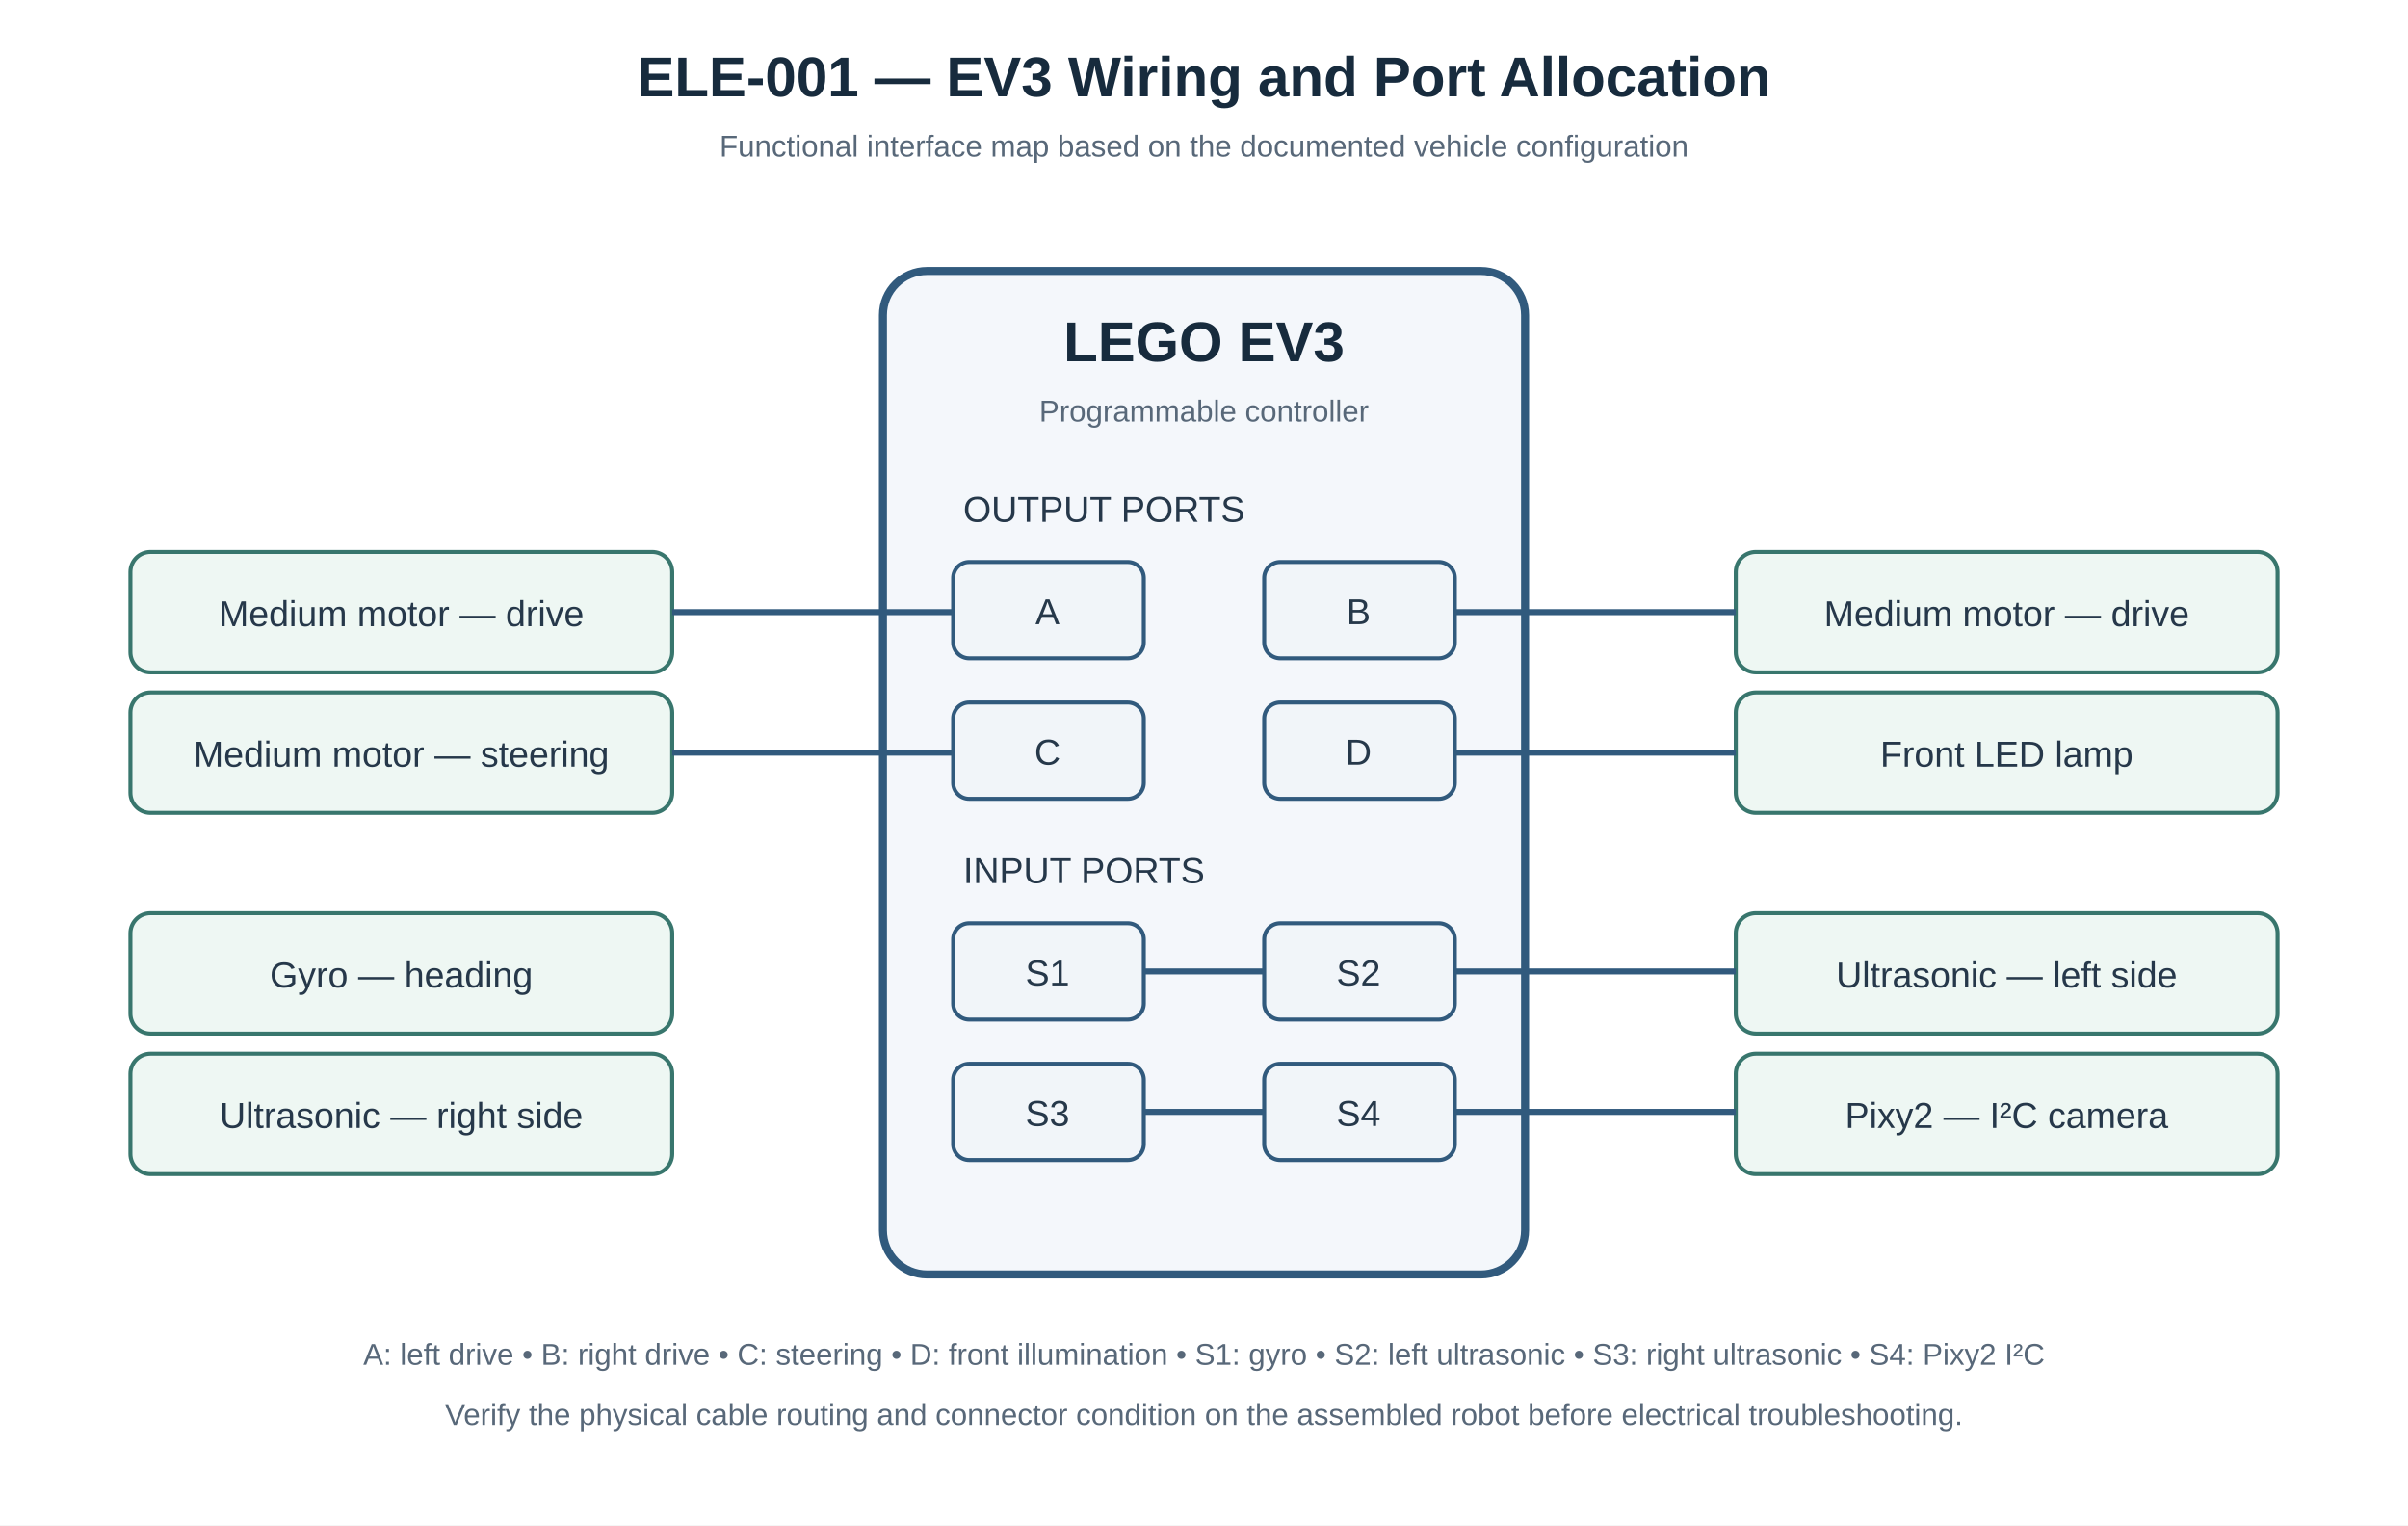
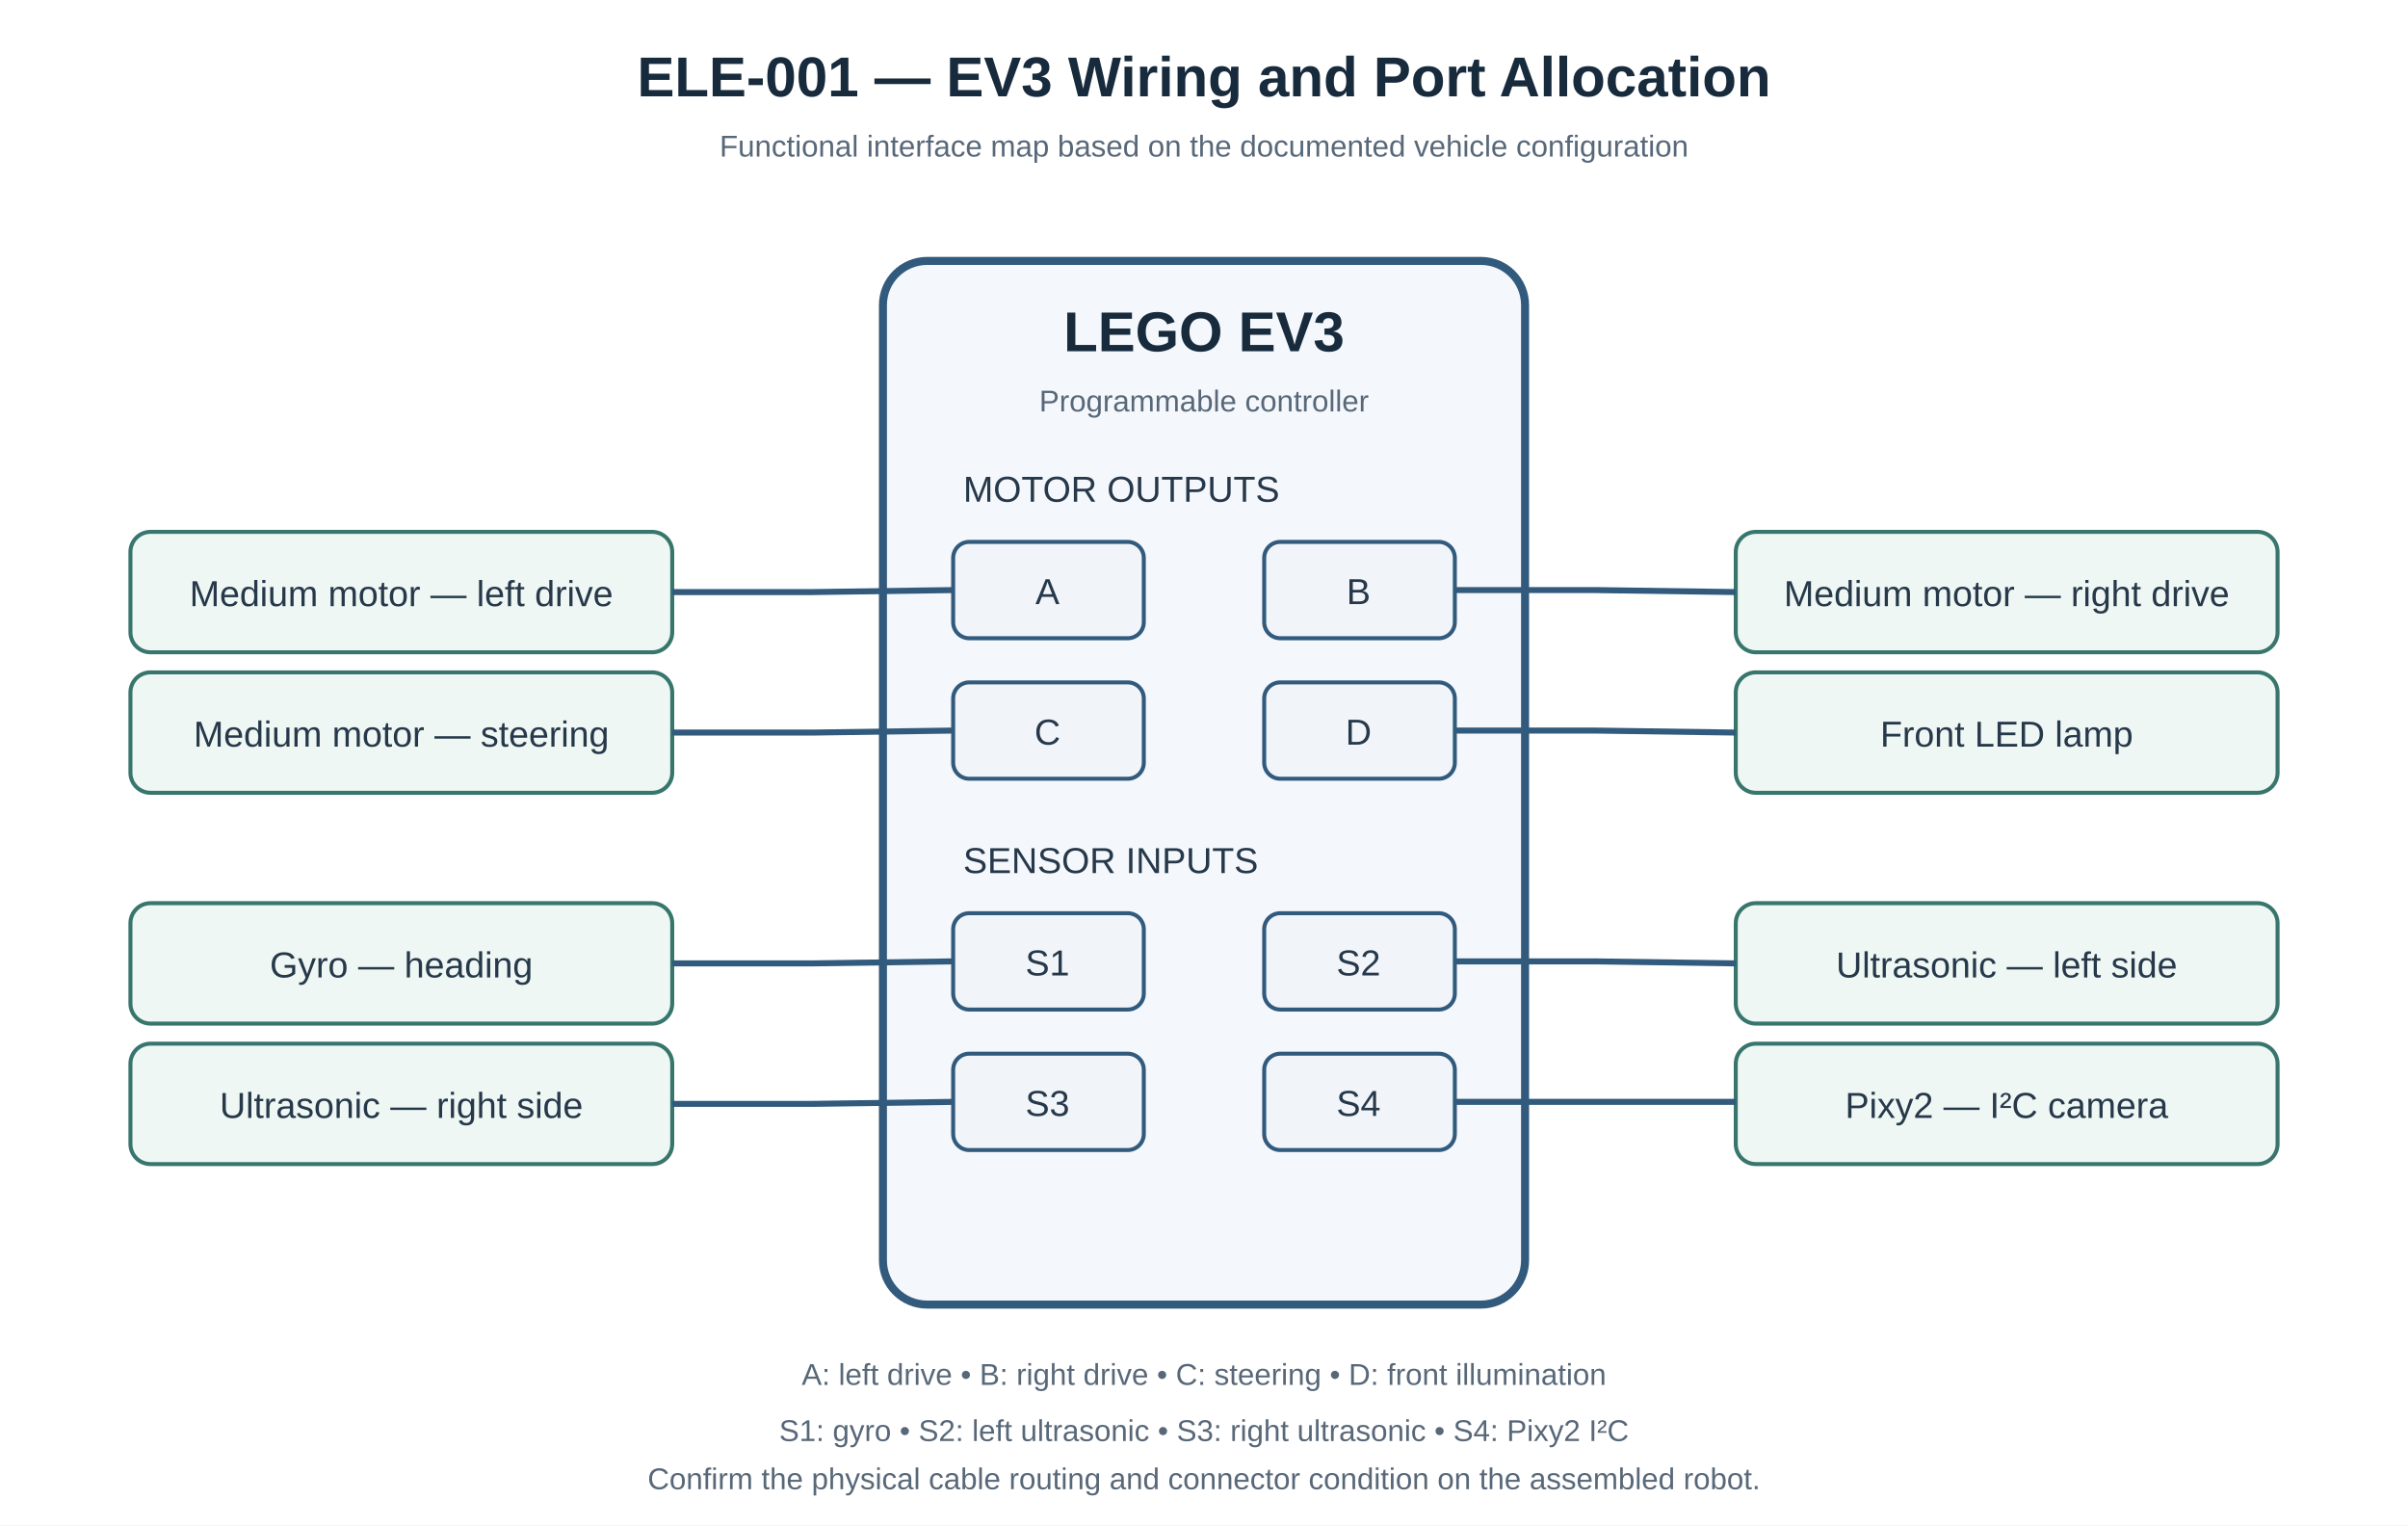
<svg xmlns="http://www.w3.org/2000/svg" width="1200" height="760" viewBox="0 0 1200 760">
  <defs>
    <style>.title{font:700 28px Arial;fill:#172b3d}.label{font:18px Arial;fill:#26384a}.small{font:15px Arial;fill:#586879}.port{fill:#f1f5f9;stroke:#315a7d;stroke-width:2}.device{fill:#eef7f3;stroke:#38766d;stroke-width:2}.line{stroke:#315a7d;stroke-width:3;fill:none}</style>
  </defs>
  <rect width="1200" height="760" fill="#fff" />
  <text x="600" y="48" text-anchor="middle" class="title">ELE-001 — EV3 Wiring and Port Allocation</text>
  <text x="600" y="78" text-anchor="middle" class="small">Functional interface map based on the documented vehicle configuration</text>
-   <rect x="440" y="135" width="320" height="500" rx="22" fill="#f4f7fb" stroke="#315a7d" stroke-width="4" />
-   <text x="600" y="180" text-anchor="middle" class="title">LEGO EV3</text>
-   <text x="600" y="210" text-anchor="middle" class="small">Programmable controller</text>
-   <text x="480" y="260" class="label">OUTPUT PORTS</text>
- {["A","B","C","D"].map((p,i)=&gt;"").join("")}
- <rect x="475" y="280" width="95" height="48" rx="8" class="port" />
-   <text x="522" y="311" text-anchor="middle" class="label">A</text>
-   <rect x="630" y="280" width="95" height="48" rx="8" class="port" />
-   <text x="677" y="311" text-anchor="middle" class="label">B</text>
-   <rect x="475" y="350" width="95" height="48" rx="8" class="port" />
-   <text x="522" y="381" text-anchor="middle" class="label">C</text>
-   <rect x="630" y="350" width="95" height="48" rx="8" class="port" />
-   <text x="677" y="381" text-anchor="middle" class="label">D</text>
-   <text x="480" y="440" class="label">INPUT PORTS</text>
- {["1","2","3","4"].map((p,i)=&gt;"").join("")}
- <rect x="475" y="460" width="95" height="48" rx="8" class="port" />
-   <text x="522" y="491" text-anchor="middle" class="label">S1</text>
-   <rect x="630" y="460" width="95" height="48" rx="8" class="port" />
-   <text x="677" y="491" text-anchor="middle" class="label">S2</text>
-   <rect x="475" y="530" width="95" height="48" rx="8" class="port" />
-   <text x="522" y="561" text-anchor="middle" class="label">S3</text>
-   <rect x="630" y="530" width="95" height="48" rx="8" class="port" />
-   <text x="677" y="561" text-anchor="middle" class="label">S4</text>
-   <rect x="65" y="275" width="270" height="60" rx="10" class="device" />
-   <text x="200" y="312" text-anchor="middle" class="label">Medium motor — drive</text>
-   <rect x="65" y="345" width="270" height="60" rx="10" class="device" />
-   <text x="200" y="382" text-anchor="middle" class="label">Medium motor — steering</text>
-   <rect x="65" y="455" width="270" height="60" rx="10" class="device" />
-   <text x="200" y="492" text-anchor="middle" class="label">Gyro — heading</text>
-   <rect x="65" y="525" width="270" height="60" rx="10" class="device" />
-   <text x="200" y="562" text-anchor="middle" class="label">Ultrasonic — right side</text>
-   <rect x="865" y="275" width="270" height="60" rx="10" class="device" />
-   <text x="1000" y="312" text-anchor="middle" class="label">Medium motor — drive</text>
-   <rect x="865" y="345" width="270" height="60" rx="10" class="device" />
-   <text x="1000" y="382" text-anchor="middle" class="label">Front LED lamp</text>
-   <rect x="865" y="455" width="270" height="60" rx="10" class="device" />
-   <text x="1000" y="492" text-anchor="middle" class="label">Ultrasonic — left side</text>
-   <rect x="865" y="525" width="270" height="60" rx="10" class="device" />
-   <text x="1000" y="562" text-anchor="middle" class="label">Pixy2 — I²C camera</text>
-   <path d="M335 305 H430 L475 305 M335 375 H430 L475 375 M570 484 H630 M570 554 H630" class="line" />
-   <path d="M725 305 H820 L865 305 M725 375 H820 L865 375 M725 484 H820 L865 484 M725 554 H865" class="line" />
-   <text x="600" y="680" text-anchor="middle" class="small">A: left drive • B: right drive • C: steering • D: front illumination • S1: gyro • S2: left ultrasonic • S3: right ultrasonic • S4: Pixy2 I²C</text>
-   <text x="600" y="710" text-anchor="middle" class="small">Verify the physical cable routing and connector condition on the assembled robot before electrical troubleshooting.</text>
+   <rect x="440" y="130" width="320" height="520" rx="22" fill="#f4f7fb" stroke="#315a7d" stroke-width="4" />
+   <text x="600" y="175" text-anchor="middle" class="title">LEGO EV3</text>
+   <text x="600" y="205" text-anchor="middle" class="small">Programmable controller</text>
+   <text x="480" y="250" class="label">MOTOR OUTPUTS</text>
+   <rect x="475" y="270" width="95" height="48" rx="8" class="port" />
+   <text x="522" y="301" text-anchor="middle" class="label">A</text>
+   <rect x="630" y="270" width="95" height="48" rx="8" class="port" />
+   <text x="677" y="301" text-anchor="middle" class="label">B</text>
+   <rect x="475" y="340" width="95" height="48" rx="8" class="port" />
+   <text x="522" y="371" text-anchor="middle" class="label">C</text>
+   <rect x="630" y="340" width="95" height="48" rx="8" class="port" />
+   <text x="677" y="371" text-anchor="middle" class="label">D</text>
+   <text x="480" y="435" class="label">SENSOR INPUTS</text>
+   <rect x="475" y="455" width="95" height="48" rx="8" class="port" />
+   <text x="522" y="486" text-anchor="middle" class="label">S1</text>
+   <rect x="630" y="455" width="95" height="48" rx="8" class="port" />
+   <text x="677" y="486" text-anchor="middle" class="label">S2</text>
+   <rect x="475" y="525" width="95" height="48" rx="8" class="port" />
+   <text x="522" y="556" text-anchor="middle" class="label">S3</text>
+   <rect x="630" y="525" width="95" height="48" rx="8" class="port" />
+   <text x="677" y="556" text-anchor="middle" class="label">S4</text>
+   <rect x="65" y="265" width="270" height="60" rx="10" class="device" />
+   <text x="200" y="302" text-anchor="middle" class="label">Medium motor — left drive</text>
+   <rect x="865" y="265" width="270" height="60" rx="10" class="device" />
+   <text x="1000" y="302" text-anchor="middle" class="label">Medium motor — right drive</text>
+   <rect x="65" y="335" width="270" height="60" rx="10" class="device" />
+   <text x="200" y="372" text-anchor="middle" class="label">Medium motor — steering</text>
+   <rect x="865" y="335" width="270" height="60" rx="10" class="device" />
+   <text x="1000" y="372" text-anchor="middle" class="label">Front LED lamp</text>
+   <rect x="65" y="450" width="270" height="60" rx="10" class="device" />
+   <text x="200" y="487" text-anchor="middle" class="label">Gyro — heading</text>
+   <rect x="865" y="450" width="270" height="60" rx="10" class="device" />
+   <text x="1000" y="487" text-anchor="middle" class="label">Ultrasonic — left side</text>
+   <rect x="65" y="520" width="270" height="60" rx="10" class="device" />
+   <text x="200" y="557" text-anchor="middle" class="label">Ultrasonic — right side</text>
+   <rect x="865" y="520" width="270" height="60" rx="10" class="device" />
+   <text x="1000" y="557" text-anchor="middle" class="label">Pixy2 — I²C camera</text>
+   <path d="M335 295 H405 L475 294 M725 294 H795 L865 295 M335 365 H405 L475 364 M725 364 H795 L865 365 M335 480 H405 L475 479 M725 479 H795 L865 480 M335 550 H405 L475 549 M725 549 H865" class="line" />
+   <text x="600" y="690" text-anchor="middle" class="small">A: left drive • B: right drive • C: steering • D: front illumination</text>
+   <text x="600" y="718" text-anchor="middle" class="small">S1: gyro • S2: left ultrasonic • S3: right ultrasonic • S4: Pixy2 I²C</text>
+   <text x="600" y="742" text-anchor="middle" class="small">Confirm the physical cable routing and connector condition on the assembled robot.</text>
</svg>
